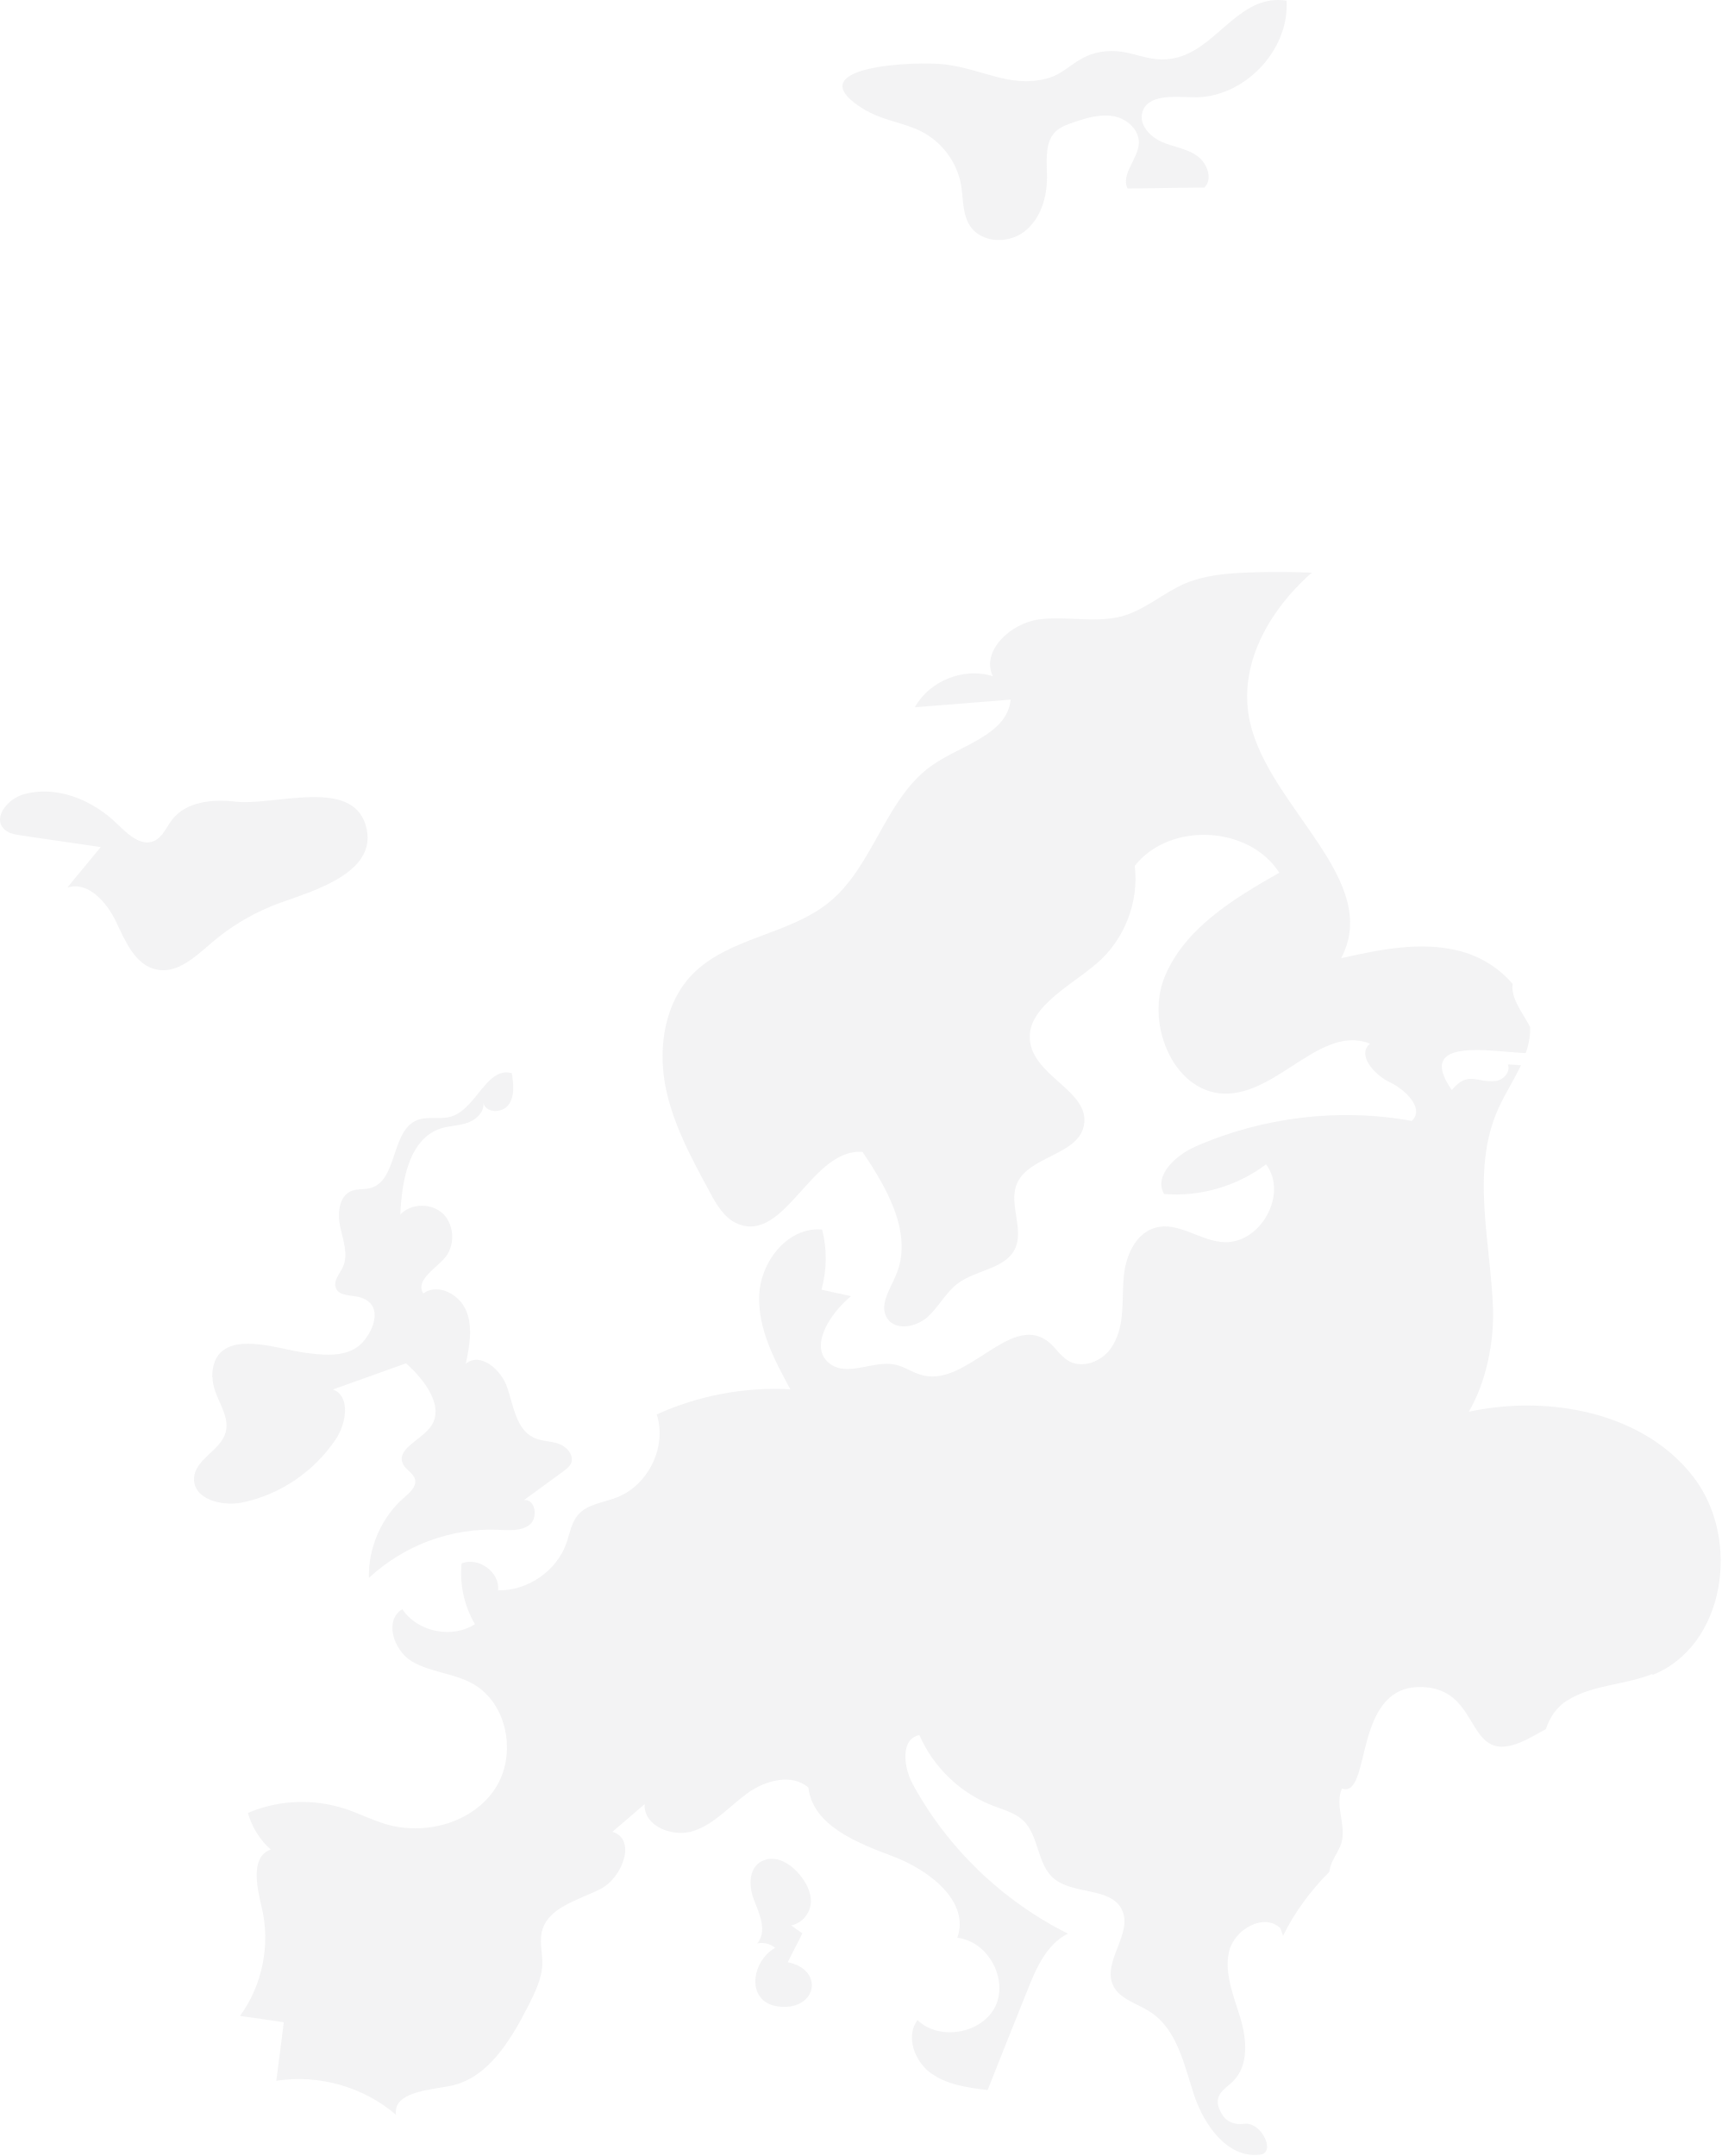
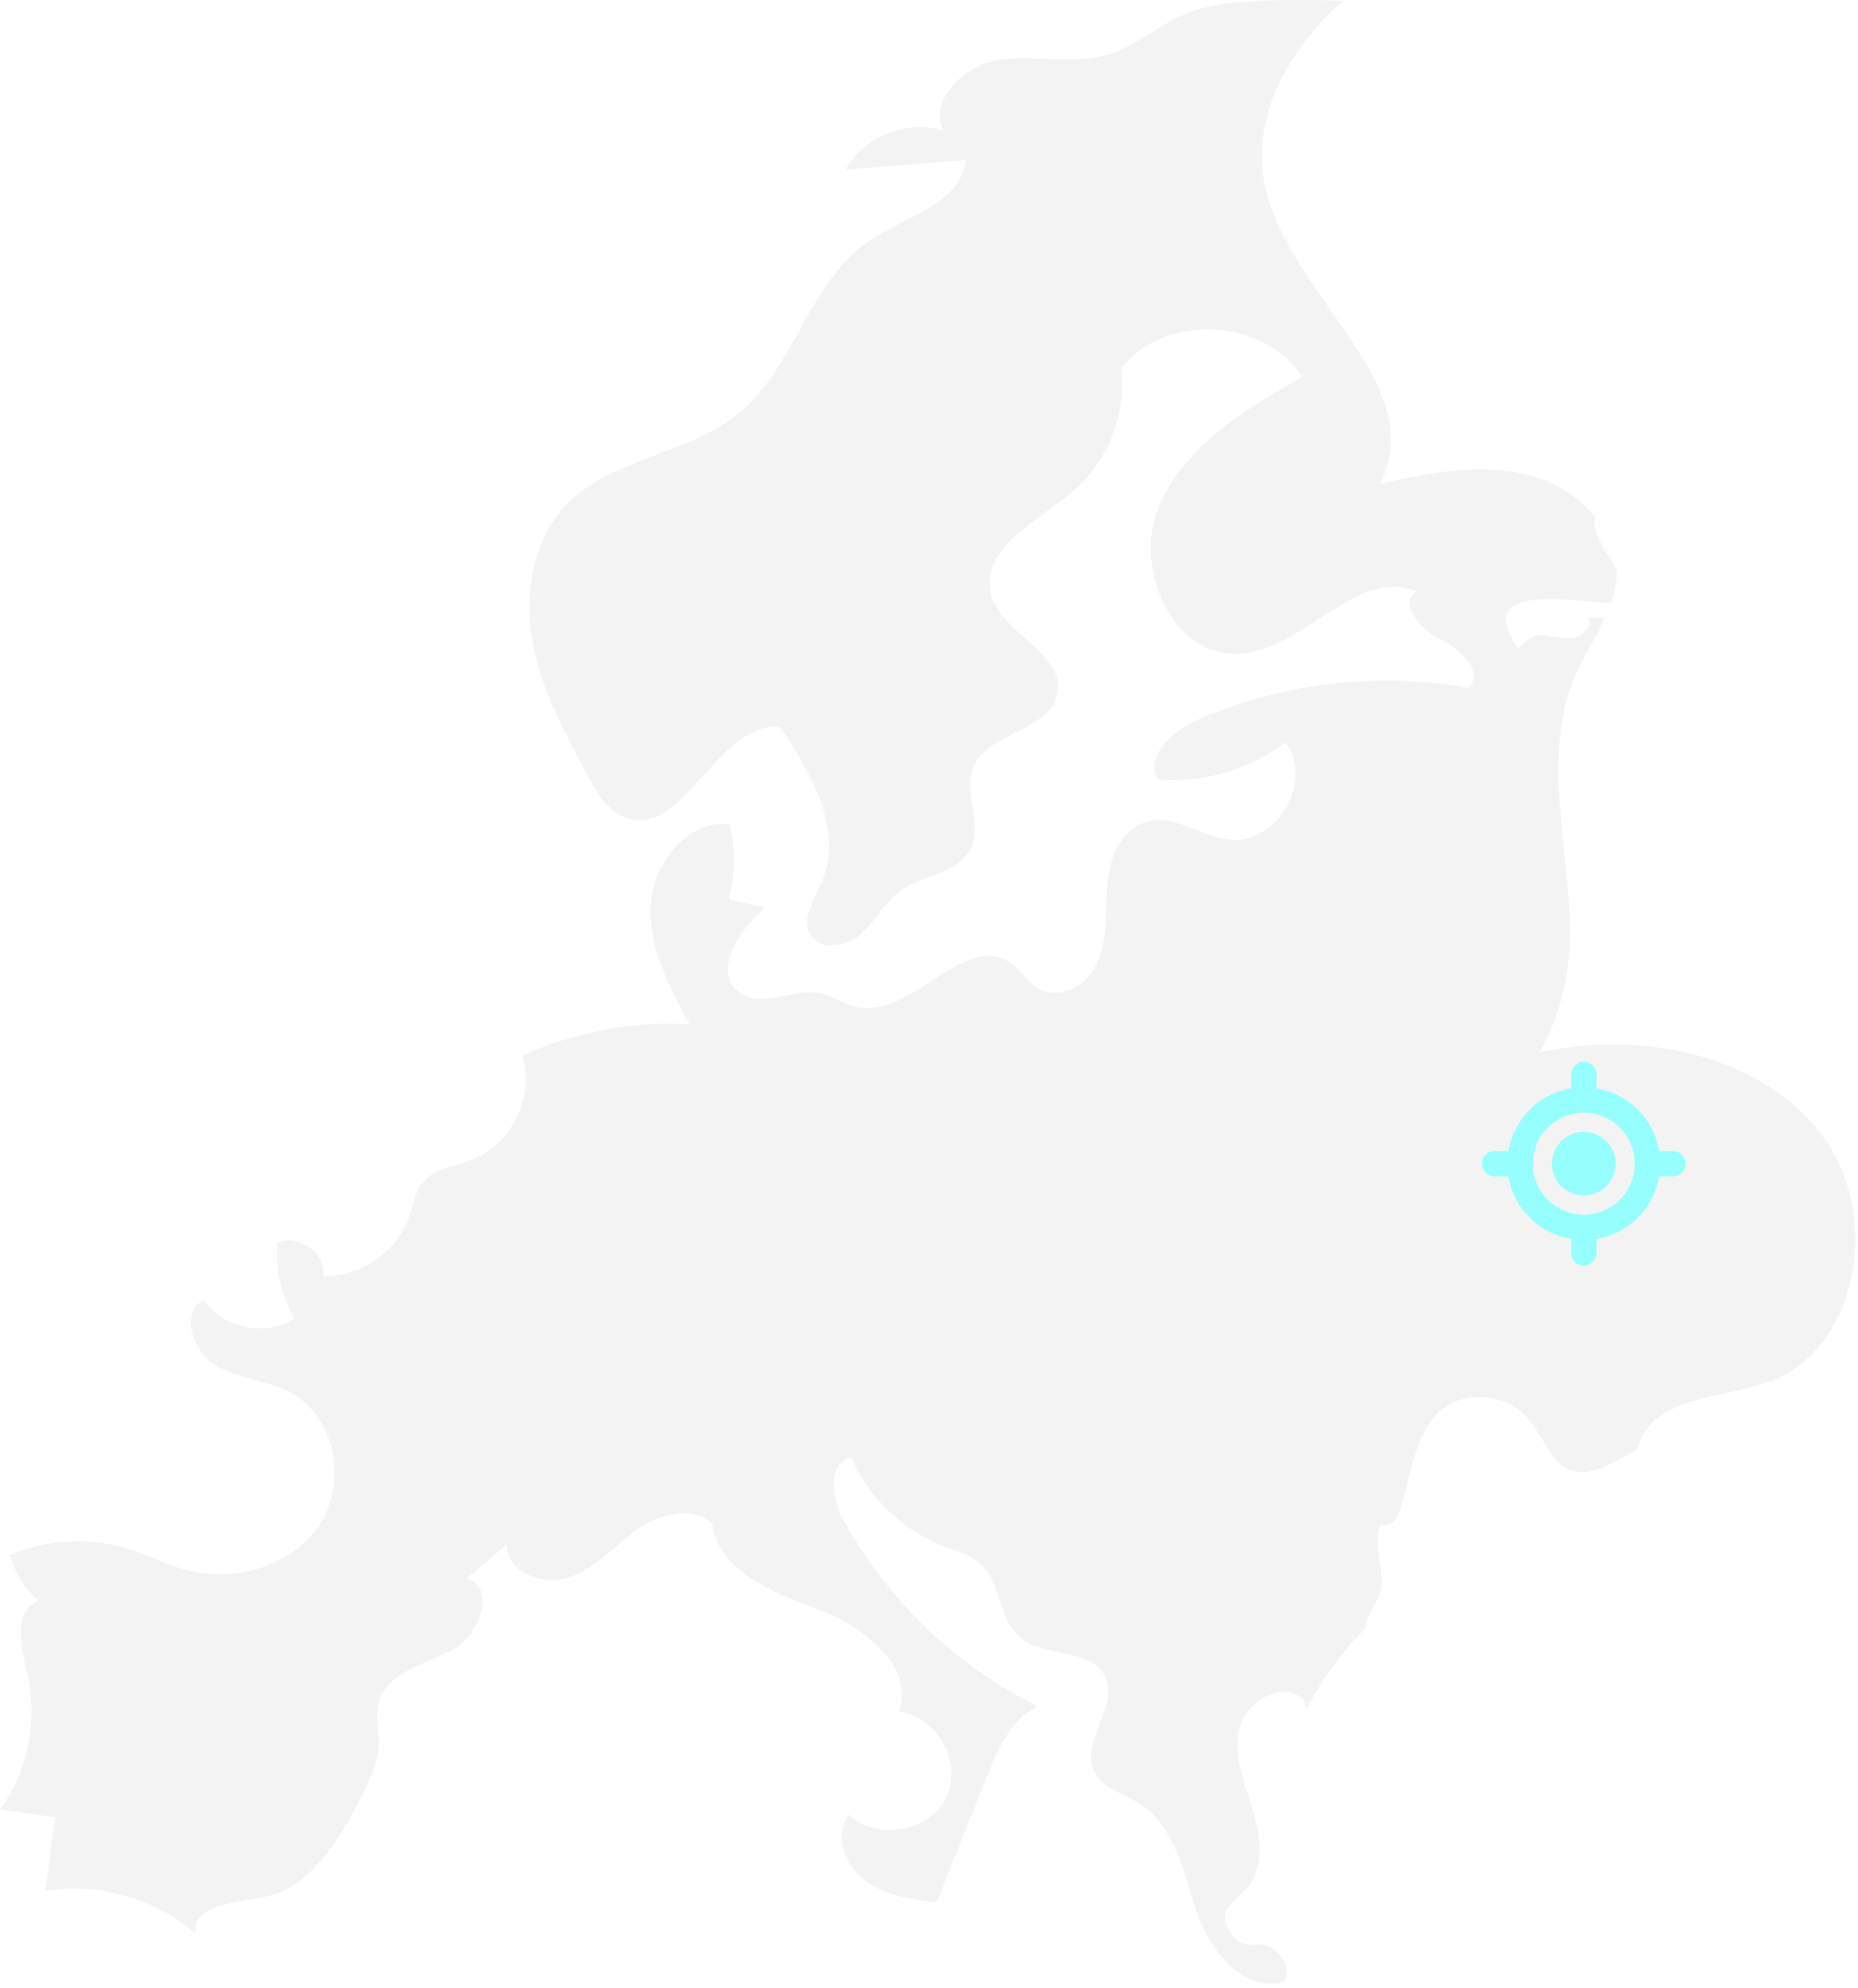
- <svg xmlns="http://www.w3.org/2000/svg" width="381" height="477" viewBox="0 0 381 477" fill="none">
-   <path d="M365.589 370.372C359.491 372.806 352.384 372.719 346.813 376.197C344.531 377.545 342.864 379.98 342.075 382.544C341.153 383.023 340.232 383.588 339.311 384.066C323.123 393.196 329.177 373.111 314.041 373.241C299.257 373.371 303.513 397.891 296.932 395.717C295.265 399.456 297.985 403.89 296.8 407.803C296.362 409.151 295.528 410.368 294.914 411.629C294.519 412.411 294.256 413.281 294.124 414.15C290 418.28 286.447 423.106 283.903 428.279C283.727 427.714 283.508 427.192 283.332 426.627C279.735 423.106 273.11 426.845 271.97 431.714C270.829 436.583 272.979 441.582 274.427 446.364C275.874 451.146 276.401 457.016 272.759 460.537C270.873 462.406 267.802 463.711 270.522 467.971C271.487 469.536 273.417 470.145 275.26 469.884C279.165 469.319 282.499 476.492 278.682 476.709C271.619 477.535 266.442 470.188 264.205 463.493C262.011 456.798 260.476 449.016 254.553 445.147C251.658 443.234 247.666 442.321 246.262 439.191C243.893 433.887 250.78 427.714 248.236 422.497C245.735 417.411 237.356 419.28 233.057 415.498C229.416 412.281 229.898 406.064 226.388 402.76C224.59 401.064 222.089 400.412 219.808 399.543C212.525 396.761 206.515 390.978 203.444 383.892C199.277 384.631 199.891 390.805 201.865 394.543C209.542 408.759 221.738 420.541 236.303 427.801C231.565 430.149 229.24 435.496 227.31 440.408C224.37 447.712 221.431 455.059 218.536 462.406C214.105 461.885 209.454 461.232 205.857 458.581C202.304 455.929 200.373 450.494 203.006 446.93C207.875 451.625 217.307 449.929 220.247 443.886C223.142 437.757 218.58 429.496 211.824 428.714C214.675 420.715 205.594 413.715 197.609 410.716C189.625 407.716 179.842 403.89 178.877 395.5C175.236 392.283 169.357 393.891 165.409 396.717C161.46 399.586 158.17 403.499 153.52 405.064C148.913 406.629 142.333 404.021 142.64 399.152C140.271 401.195 137.902 403.238 135.489 405.281C140.885 406.803 137.814 415.411 132.857 417.932C127.856 420.454 121.056 422.019 119.871 427.497C119.389 429.67 120.003 431.931 120.003 434.235C120.003 437.67 118.336 440.887 116.8 443.973C112.896 451.538 107.851 459.972 99.428 461.537C94.47 462.45 86.925 462.971 87.626 467.884C80.476 461.711 70.517 458.885 61.129 460.363C61.699 456.016 62.27 451.712 62.796 447.408C59.593 446.93 56.303 446.451 53.101 446.017C58.102 439.191 59.901 430.105 57.882 421.888C56.786 417.28 55.426 410.803 59.901 409.194C57.488 407.064 55.733 404.195 54.855 401.108C61.568 398.195 69.376 397.891 76.396 400.195C79.423 401.195 82.318 402.673 85.389 403.586C94.076 406.151 104.517 403.282 109.474 395.848C114.475 388.37 112.369 376.719 104.429 372.415C100.261 370.154 95.172 369.981 91.092 367.546C87.056 365.111 84.951 358.416 89.03 356.025C92.365 361.068 100.042 362.633 105.087 359.329C102.718 355.286 101.665 350.548 102.148 345.896C105.877 344.374 110.658 347.852 110.22 351.852C116.8 351.982 123.249 347.504 125.355 341.331C126.101 339.201 126.408 336.853 127.943 335.114C129.918 332.81 133.383 332.462 136.279 331.376C143.43 328.724 147.641 320.072 145.316 312.943C154.529 308.726 164.794 306.813 174.885 307.378C171.331 300.857 167.646 293.901 167.997 286.423C168.348 278.989 174.446 271.338 181.904 272.034C183.045 276.381 182.957 280.989 181.772 285.337C183.966 285.815 186.115 286.293 188.309 286.771C183.571 290.64 178.789 298.161 183.703 301.77C187.607 304.639 193.222 300.944 198.004 301.9C200.198 302.335 202.084 303.813 204.234 304.291C213.929 306.682 223.361 290.858 231.565 296.553C234.329 298.466 235.426 302.335 240.164 301.77C242.752 301.422 245.033 299.813 246.306 297.509C249.026 292.814 248.148 287.423 248.675 282.25C249.113 277.772 251.307 272.773 255.738 271.599C260.563 270.295 265.214 274.251 270.215 274.772C278.638 275.729 285.219 264.295 280.13 257.6C273.768 262.426 265.609 264.817 257.58 264.165C255.211 260.078 260.169 255.6 264.468 253.688C279.384 247.123 296.318 245.08 312.374 247.992C315.27 245.341 311.102 241.167 307.592 239.472C304.083 237.82 300.134 233.342 303.162 230.907C292.589 226.69 283.288 241.384 271.838 241.95C260.125 242.515 253.325 226.994 257.668 216.213C262.055 205.431 272.891 198.867 283.069 193.085C276.357 182.607 258.765 181.781 251.087 191.563C252.053 199.562 248.806 207.909 242.664 213.17C236.347 218.561 225.994 223.517 228.143 231.516C230.03 238.559 241.348 241.95 239.813 249.079C238.453 255.644 227.573 255.731 224.985 261.948C223.142 266.469 226.696 272.034 224.546 276.381C222.309 280.772 215.991 280.946 211.999 283.902C209.279 285.902 207.744 289.119 205.243 291.38C202.699 293.64 198.136 294.51 196.293 291.64C194.495 288.815 196.864 285.38 198.18 282.293C202.172 273.207 196.425 263.078 190.854 254.861C179.579 253.948 173.744 275.077 163.259 270.773C160.32 269.556 158.565 266.599 157.073 263.773C152.95 256.166 148.738 248.427 147.159 239.906C145.623 231.385 147.159 221.865 153.125 215.648C161.153 207.344 174.621 206.866 183.527 199.562C193.486 191.389 195.942 176.217 206.647 169.044C213.052 164.74 222.879 162.436 223.625 154.784C216.562 155.349 209.498 155.914 202.435 156.48C205.638 150.611 213.315 147.567 219.676 149.611C217.044 144.003 223.581 137.916 229.854 137.047C236.128 136.221 242.664 138.003 248.675 136.221C253.588 134.743 257.493 131.134 262.231 129.091C266.311 127.352 270.829 126.917 275.26 126.7C280.261 126.483 285.262 126.483 290.264 126.7C280.437 135.351 273.768 147.567 276.62 159.914C281.007 178.869 305.838 194.78 296.757 211.996C305.311 210.083 314.261 208.214 322.728 210.344C327.29 211.431 331.721 214.126 334.704 217.691C334.266 220.995 336.986 224.125 338.565 227.212C338.565 227.647 338.565 228.038 338.565 228.516C338.433 230.081 338.126 231.559 337.6 232.994C330.23 232.733 312.945 229.212 321.236 241.167C324.921 236.82 326.632 239.602 330.888 239.167C332.642 238.993 334.31 237.167 333.651 235.515C334.617 235.515 335.582 235.602 336.547 235.689C335.011 238.95 332.95 242.08 331.502 245.34C325.404 258.991 329.835 274.642 330.361 289.554C330.581 297.205 328.826 305.726 325.009 312.334C325.93 312.16 326.852 311.943 327.773 311.812C344.838 308.943 364.361 313.203 374.802 326.898C385.243 340.592 381.733 364.112 365.721 370.546L365.589 370.372Z" fill="#808285" fill-opacity="0.09" />
-   <path d="M47.037 304.744C47.037 308.992 51.048 312.802 49.927 316.919C48.806 320.948 43.198 322.787 42.939 326.991C42.681 331.677 49.064 333.341 53.593 332.421C61.961 330.713 69.553 325.546 74.341 318.364C76.67 314.86 77.576 308.817 73.651 307.416C79.042 305.489 84.434 303.562 89.826 301.635C94.053 305.314 98.625 311.488 95.132 315.868C92.888 318.714 87.583 320.685 89.179 323.926C89.826 325.239 91.551 325.94 91.853 327.385C92.155 328.918 90.732 330.188 89.567 331.195C84.477 335.531 81.458 342.319 81.63 349.106C89.308 341.924 99.833 337.983 110.271 338.465C112.73 338.552 115.448 338.815 117.302 337.239C119.157 335.618 118.338 331.502 115.922 331.896L124.678 325.502C125.325 325.02 126.015 324.495 126.36 323.75C127.094 321.999 125.412 320.028 123.6 319.415C121.788 318.802 119.804 318.889 118.079 318.057C114.283 316.262 113.636 311.182 112.299 307.153C111.005 303.08 106.303 299.007 103.068 301.723C103.888 297.825 104.664 293.621 103.154 289.986C101.645 286.308 96.814 283.811 93.665 286.176C91.853 283.417 96.08 280.877 98.28 278.469C100.696 275.841 100.653 271.243 98.151 268.659C95.649 266.119 91.034 266.119 88.575 268.703C88.92 261.214 90.473 251.974 97.547 249.653C99.488 249.04 101.602 249.084 103.499 248.383C105.44 247.726 107.252 245.931 106.95 243.872C107.295 246.281 111.091 246.368 112.514 244.442C113.938 242.515 113.636 239.843 113.248 237.435C107.77 235.858 105.397 245.23 99.962 246.982C97.461 247.814 94.614 246.85 92.198 247.857C86.462 250.31 88.014 261.127 82.019 262.835C80.595 263.229 79.043 262.966 77.662 263.535C74.945 264.718 74.643 268.571 75.29 271.506C75.937 274.44 77.145 277.637 75.85 280.352C75.16 281.841 73.737 283.33 74.298 284.906C75.031 286.964 78.007 286.395 80.035 287.14C85.168 288.979 82.364 295.11 79.689 297.519C76.368 300.54 70.761 299.752 66.835 299.183C60.969 298.351 46.994 293.139 46.951 304.701L47.037 304.744Z" fill="#808285" fill-opacity="0.09" />
-   <path d="M177.464 427.7C176.664 427.143 175.864 426.543 175.064 425.986C177.564 425.471 179.264 423.243 179.414 421.015C179.564 418.786 178.464 416.644 177.014 414.844C175.264 412.659 172.263 410.559 169.363 411.459C165.612 412.573 165.562 417.072 166.812 420.286C168.063 423.5 169.813 427.228 167.562 429.971C168.963 429.671 170.513 430.057 171.513 430.957C166.112 433.956 164.812 443.427 172.813 443.984C180.815 444.541 182.365 435.756 174.314 434.128C174.464 433.699 177.614 427.786 177.514 427.7H177.464Z" fill="#808285" fill-opacity="0.09" />
-   <path d="M191.805 24.51C195.529 26.704 200.085 27.143 203.94 29.119C208.452 31.445 211.782 35.923 212.658 40.927C213.183 44 212.921 47.38 214.629 49.969C217.082 53.745 222.996 54.008 226.589 51.286C230.181 48.565 231.67 43.78 231.67 39.259C231.67 35.703 231.057 31.577 233.554 29.119C234.649 28.065 236.139 27.538 237.584 27.056C240.388 26.09 243.367 25.212 246.302 25.695C249.237 26.178 252.041 28.592 251.997 31.577C251.91 35.176 247.923 38.513 249.5 41.717C255.151 41.629 260.846 41.541 266.498 41.498C268.469 39.522 267.067 35.923 264.745 34.386C262.424 32.806 259.532 32.499 256.991 31.358C254.45 30.216 252.041 27.626 252.742 24.949C253.793 20.866 259.576 21.393 263.782 21.525C274.996 21.92 285.335 11.341 284.678 0.147C274.733 -1.389 269.827 9.541 261.547 12.394C254.713 14.765 250.99 10.77 244.725 11.341C238.066 11.955 236.489 16.213 231.364 17.442C223.391 19.374 217.608 15.379 209.328 14.282C202.889 13.404 174.852 14.589 191.761 24.553L191.805 24.51Z" fill="#808285" fill-opacity="0.09" />
-   <path d="M59.941 200.537C55.222 202.495 50.812 205.164 46.931 208.501C43.315 211.571 39.302 215.487 34.672 214.508C29.953 213.573 27.748 208.279 25.675 203.919C23.603 199.558 19.413 194.842 14.871 196.399C17.34 193.418 19.81 190.393 22.28 187.412L4.64 184.831C3.185 184.609 1.641 184.342 0.715 183.23C-1.49 180.649 1.817 176.778 5.037 175.8C12.357 173.619 20.427 176.912 25.896 182.251C28.189 184.476 31.1 187.323 34.054 186.077C35.995 185.232 36.833 182.963 38.111 181.317C41.242 177.312 47.064 176.778 52.091 177.357C60.602 178.336 77.536 172.062 80.844 182.34C84.548 193.819 66.732 197.734 59.897 200.537H59.941Z" fill="#808285" fill-opacity="0.09" />
+ <svg xmlns="http://www.w3.org/2000/svg" width="328" height="351" viewBox="0 0 328 351" fill="none">
+   <path d="M312.489 243.835C306.391 246.269 299.284 246.183 293.712 249.66C291.431 251.008 289.764 253.443 288.974 256.008C288.053 256.486 287.132 257.051 286.21 257.529C270.022 266.659 276.076 246.574 260.941 246.704C246.157 246.835 250.412 271.354 243.831 269.18C242.164 272.919 244.884 277.353 243.7 281.266C243.261 282.614 242.428 283.831 241.813 285.092C241.419 285.874 241.155 286.744 241.024 287.613C236.9 291.743 233.346 296.569 230.802 301.742C230.626 301.177 230.407 300.655 230.232 300.09C226.634 296.569 220.01 300.308 218.869 305.177C217.729 310.046 219.878 315.045 221.326 319.827C222.774 324.61 223.3 330.479 219.659 334C217.772 335.869 214.701 337.174 217.421 341.434C218.387 342.999 220.317 343.608 222.159 343.347C226.064 342.782 229.398 349.955 225.581 350.172C218.518 350.998 213.342 343.651 211.104 336.956C208.911 330.261 207.375 322.479 201.453 318.61C198.557 316.697 194.565 315.784 193.161 312.654C190.792 307.35 197.68 301.177 195.135 295.96C192.635 290.874 184.256 292.743 179.956 288.961C176.315 285.744 176.797 279.527 173.288 276.223C171.489 274.528 168.989 273.875 166.707 273.006C159.425 270.224 153.415 264.442 150.344 257.355C146.176 258.094 146.79 264.268 148.764 268.006C156.442 282.222 168.638 294.004 183.203 301.264C178.465 303.612 176.139 308.959 174.209 313.872C171.27 321.175 168.331 328.522 165.435 335.869C161.004 335.348 156.354 334.696 152.757 332.044C149.203 329.392 147.273 323.958 149.905 320.393C154.775 325.088 164.207 323.392 167.146 317.349C170.041 311.22 165.479 302.96 158.723 302.177C161.575 294.178 152.493 287.179 144.509 284.179C136.524 281.179 126.741 277.353 125.776 268.963C122.135 265.746 116.256 267.354 112.308 270.18C108.36 273.049 105.069 276.962 100.419 278.527C95.813 280.092 89.232 277.484 89.539 272.615C87.17 274.658 84.801 276.701 82.388 278.745C87.785 280.266 84.714 288.874 79.756 291.395C74.755 293.917 67.955 295.482 66.771 300.96C66.288 303.133 66.902 305.394 66.902 307.698C66.902 311.133 65.235 314.35 63.7 317.436C59.795 325.001 54.75 333.435 46.327 335C41.37 335.913 33.824 336.435 34.526 341.347C27.375 335.174 17.416 332.348 8.028 333.826C8.599 329.479 9.169 325.175 9.695 320.871C6.493 320.393 3.203 319.914 0 319.48C5.001 312.654 6.8 303.568 4.782 295.352C3.685 290.743 2.325 284.266 6.8 282.657C4.387 280.527 2.632 277.658 1.755 274.571C8.467 271.658 16.276 271.354 23.295 273.658C26.322 274.658 29.218 276.136 32.289 277.049C40.975 279.614 51.416 276.745 56.373 269.311C61.375 261.833 59.269 250.182 51.328 245.878C47.161 243.618 42.072 243.444 37.992 241.009C33.956 238.575 31.85 231.88 35.93 229.488C39.264 234.531 46.941 236.097 51.986 232.793C49.617 228.749 48.564 224.011 49.047 219.359C52.776 217.837 57.558 221.315 57.119 225.315C63.7 225.445 70.149 220.968 72.254 214.794C73 212.664 73.307 210.316 74.843 208.577C76.817 206.273 80.283 205.926 83.178 204.839C90.329 202.187 94.541 193.535 92.215 186.406C101.428 182.189 111.694 180.276 121.784 180.841C118.231 174.32 114.546 167.364 114.896 159.887C115.247 152.452 121.345 144.801 128.803 145.497C129.944 149.844 129.856 154.452 128.672 158.8C130.865 159.278 133.015 159.756 135.208 160.234C130.47 164.104 125.689 171.625 130.602 175.233C134.506 178.102 140.122 174.407 144.904 175.363C147.097 175.798 148.984 177.276 151.133 177.754C160.829 180.145 170.261 164.321 178.465 170.016C181.228 171.929 182.325 175.798 187.063 175.233C189.652 174.885 191.933 173.277 193.205 170.972C195.925 166.277 195.048 160.886 195.574 155.713C196.013 151.235 198.206 146.236 202.637 145.062C207.463 143.758 212.113 147.714 217.114 148.236C225.538 149.192 232.118 137.758 227.029 131.063C220.668 135.889 212.508 138.28 204.48 137.628C202.111 133.541 207.068 129.063 211.367 127.151C226.283 120.586 243.217 118.543 259.274 121.456C262.169 118.804 258.002 114.63 254.492 112.935C250.982 111.283 247.034 106.805 250.061 104.37C239.488 100.153 230.188 114.848 218.738 115.413C207.024 115.978 200.224 100.458 204.567 89.676C208.954 78.894 219.79 72.33 229.968 66.548C223.256 56.071 205.664 55.245 197.987 65.026C198.952 73.025 195.706 81.373 189.564 86.633C183.246 92.024 172.893 96.98 175.043 104.979C176.929 112.022 188.248 115.413 186.712 122.542C185.352 129.107 174.472 129.194 171.884 135.411C170.042 139.932 173.595 145.497 171.445 149.844C169.208 154.235 162.891 154.409 158.898 157.365C156.178 159.365 154.643 162.582 152.142 164.843C149.598 167.103 145.035 167.973 143.193 165.103C141.394 162.278 143.763 158.843 145.079 155.757C149.071 146.67 143.324 136.541 137.753 128.324C126.478 127.412 120.643 148.54 110.158 144.236C107.219 143.019 105.464 140.062 103.973 137.237C99.849 129.629 95.637 121.89 94.058 113.369C92.523 104.848 94.058 95.328 100.024 89.111C108.053 80.807 121.521 80.329 130.427 73.025C140.385 64.852 142.842 49.68 153.546 42.507C159.951 38.203 169.778 35.899 170.524 28.247C163.461 28.812 156.398 29.378 149.335 29.943C152.537 24.074 160.214 21.031 166.576 23.074C163.943 17.466 170.48 11.379 176.754 10.51C183.027 9.684 189.564 11.466 195.574 9.684C200.488 8.206 204.392 4.597 209.13 2.554C213.21 0.815 217.729 0.38 222.159 0.163C227.161 -0.054 232.162 -0.054 237.163 0.163C227.336 8.814 220.668 21.031 223.519 33.377C227.906 52.332 252.737 68.243 243.656 85.459C252.211 83.546 261.16 81.677 269.627 83.807C274.19 84.894 278.621 87.589 281.604 91.154C281.165 94.458 283.885 97.588 285.464 100.675C285.464 101.11 285.464 101.501 285.464 101.979C285.333 103.544 285.026 105.022 284.499 106.457C277.129 106.196 259.844 102.675 268.136 114.63C271.821 110.283 273.532 113.065 277.787 112.63C279.542 112.456 281.209 110.631 280.551 108.979C281.516 108.979 282.481 109.065 283.446 109.152C281.911 112.413 279.849 115.543 278.401 118.804C272.303 132.454 276.734 148.105 277.261 163.017C277.48 170.668 275.725 179.189 271.908 185.797C272.83 185.623 273.751 185.406 274.672 185.275C291.738 182.406 311.26 186.667 321.701 200.361C332.142 214.055 328.633 237.575 312.62 244.009L312.489 243.835Z" fill="#808285" fill-opacity="0.09" />
+   <path d="M279.69 187.463C279.985 187.463 280.278 187.521 280.551 187.634C280.824 187.747 281.072 187.913 281.281 188.122C281.49 188.331 281.656 188.579 281.769 188.852C281.882 189.125 281.94 189.418 281.94 189.713V192.153C284.704 192.619 287.254 193.934 289.236 195.917C291.219 197.899 292.534 200.449 293 203.213H295.44C296.037 203.213 296.609 203.45 297.031 203.872C297.453 204.294 297.69 204.866 297.69 205.463C297.69 206.06 297.453 206.632 297.031 207.054C296.609 207.476 296.037 207.713 295.44 207.713H293C292.534 210.477 291.219 213.028 289.236 215.01C287.254 216.992 284.704 218.307 281.94 218.773V221.213C281.94 221.81 281.703 222.382 281.281 222.804C280.859 223.226 280.287 223.463 279.69 223.463C279.093 223.463 278.521 223.226 278.099 222.804C277.677 222.382 277.44 221.81 277.44 221.213V218.773C274.676 218.307 272.125 216.992 270.143 215.01C268.161 213.028 266.846 210.477 266.38 207.713H263.94C263.343 207.713 262.771 207.476 262.349 207.054C261.927 206.632 261.69 206.06 261.69 205.463C261.69 204.866 261.927 204.294 262.349 203.872C262.771 203.45 263.343 203.213 263.94 203.213H266.38C266.846 200.449 268.161 197.899 270.143 195.917C272.125 193.934 274.676 192.619 277.44 192.153V189.713C277.44 189.418 277.498 189.125 277.611 188.852C277.724 188.579 277.889 188.331 278.098 188.122C278.307 187.913 278.555 187.747 278.829 187.634C279.102 187.521 279.394 187.463 279.69 187.463ZM270.69 205.463C270.69 207.243 271.218 208.983 272.207 210.463C273.196 211.943 274.601 213.097 276.246 213.778C277.89 214.459 279.7 214.637 281.446 214.29C283.192 213.943 284.795 213.086 286.054 211.827C287.313 210.568 288.17 208.965 288.517 207.219C288.864 205.473 288.686 203.664 288.005 202.019C287.324 200.374 286.17 198.969 284.69 197.98C283.21 196.991 281.47 196.463 279.69 196.463C277.303 196.463 275.014 197.411 273.326 199.099C271.638 200.787 270.69 203.076 270.69 205.463ZM279.69 199.838C280.802 199.838 281.89 200.168 282.815 200.786C283.74 201.404 284.461 202.283 284.887 203.311C285.312 204.338 285.424 205.469 285.207 206.561C284.99 207.652 284.454 208.654 283.667 209.441C282.881 210.227 281.878 210.763 280.787 210.98C279.696 211.197 278.565 211.086 277.537 210.66C276.509 210.234 275.631 209.513 275.013 208.588C274.395 207.663 274.065 206.576 274.065 205.463C274.065 203.971 274.658 202.541 275.712 201.486C276.767 200.431 278.198 199.838 279.69 199.838Z" fill="#96FFFD" />
</svg>
